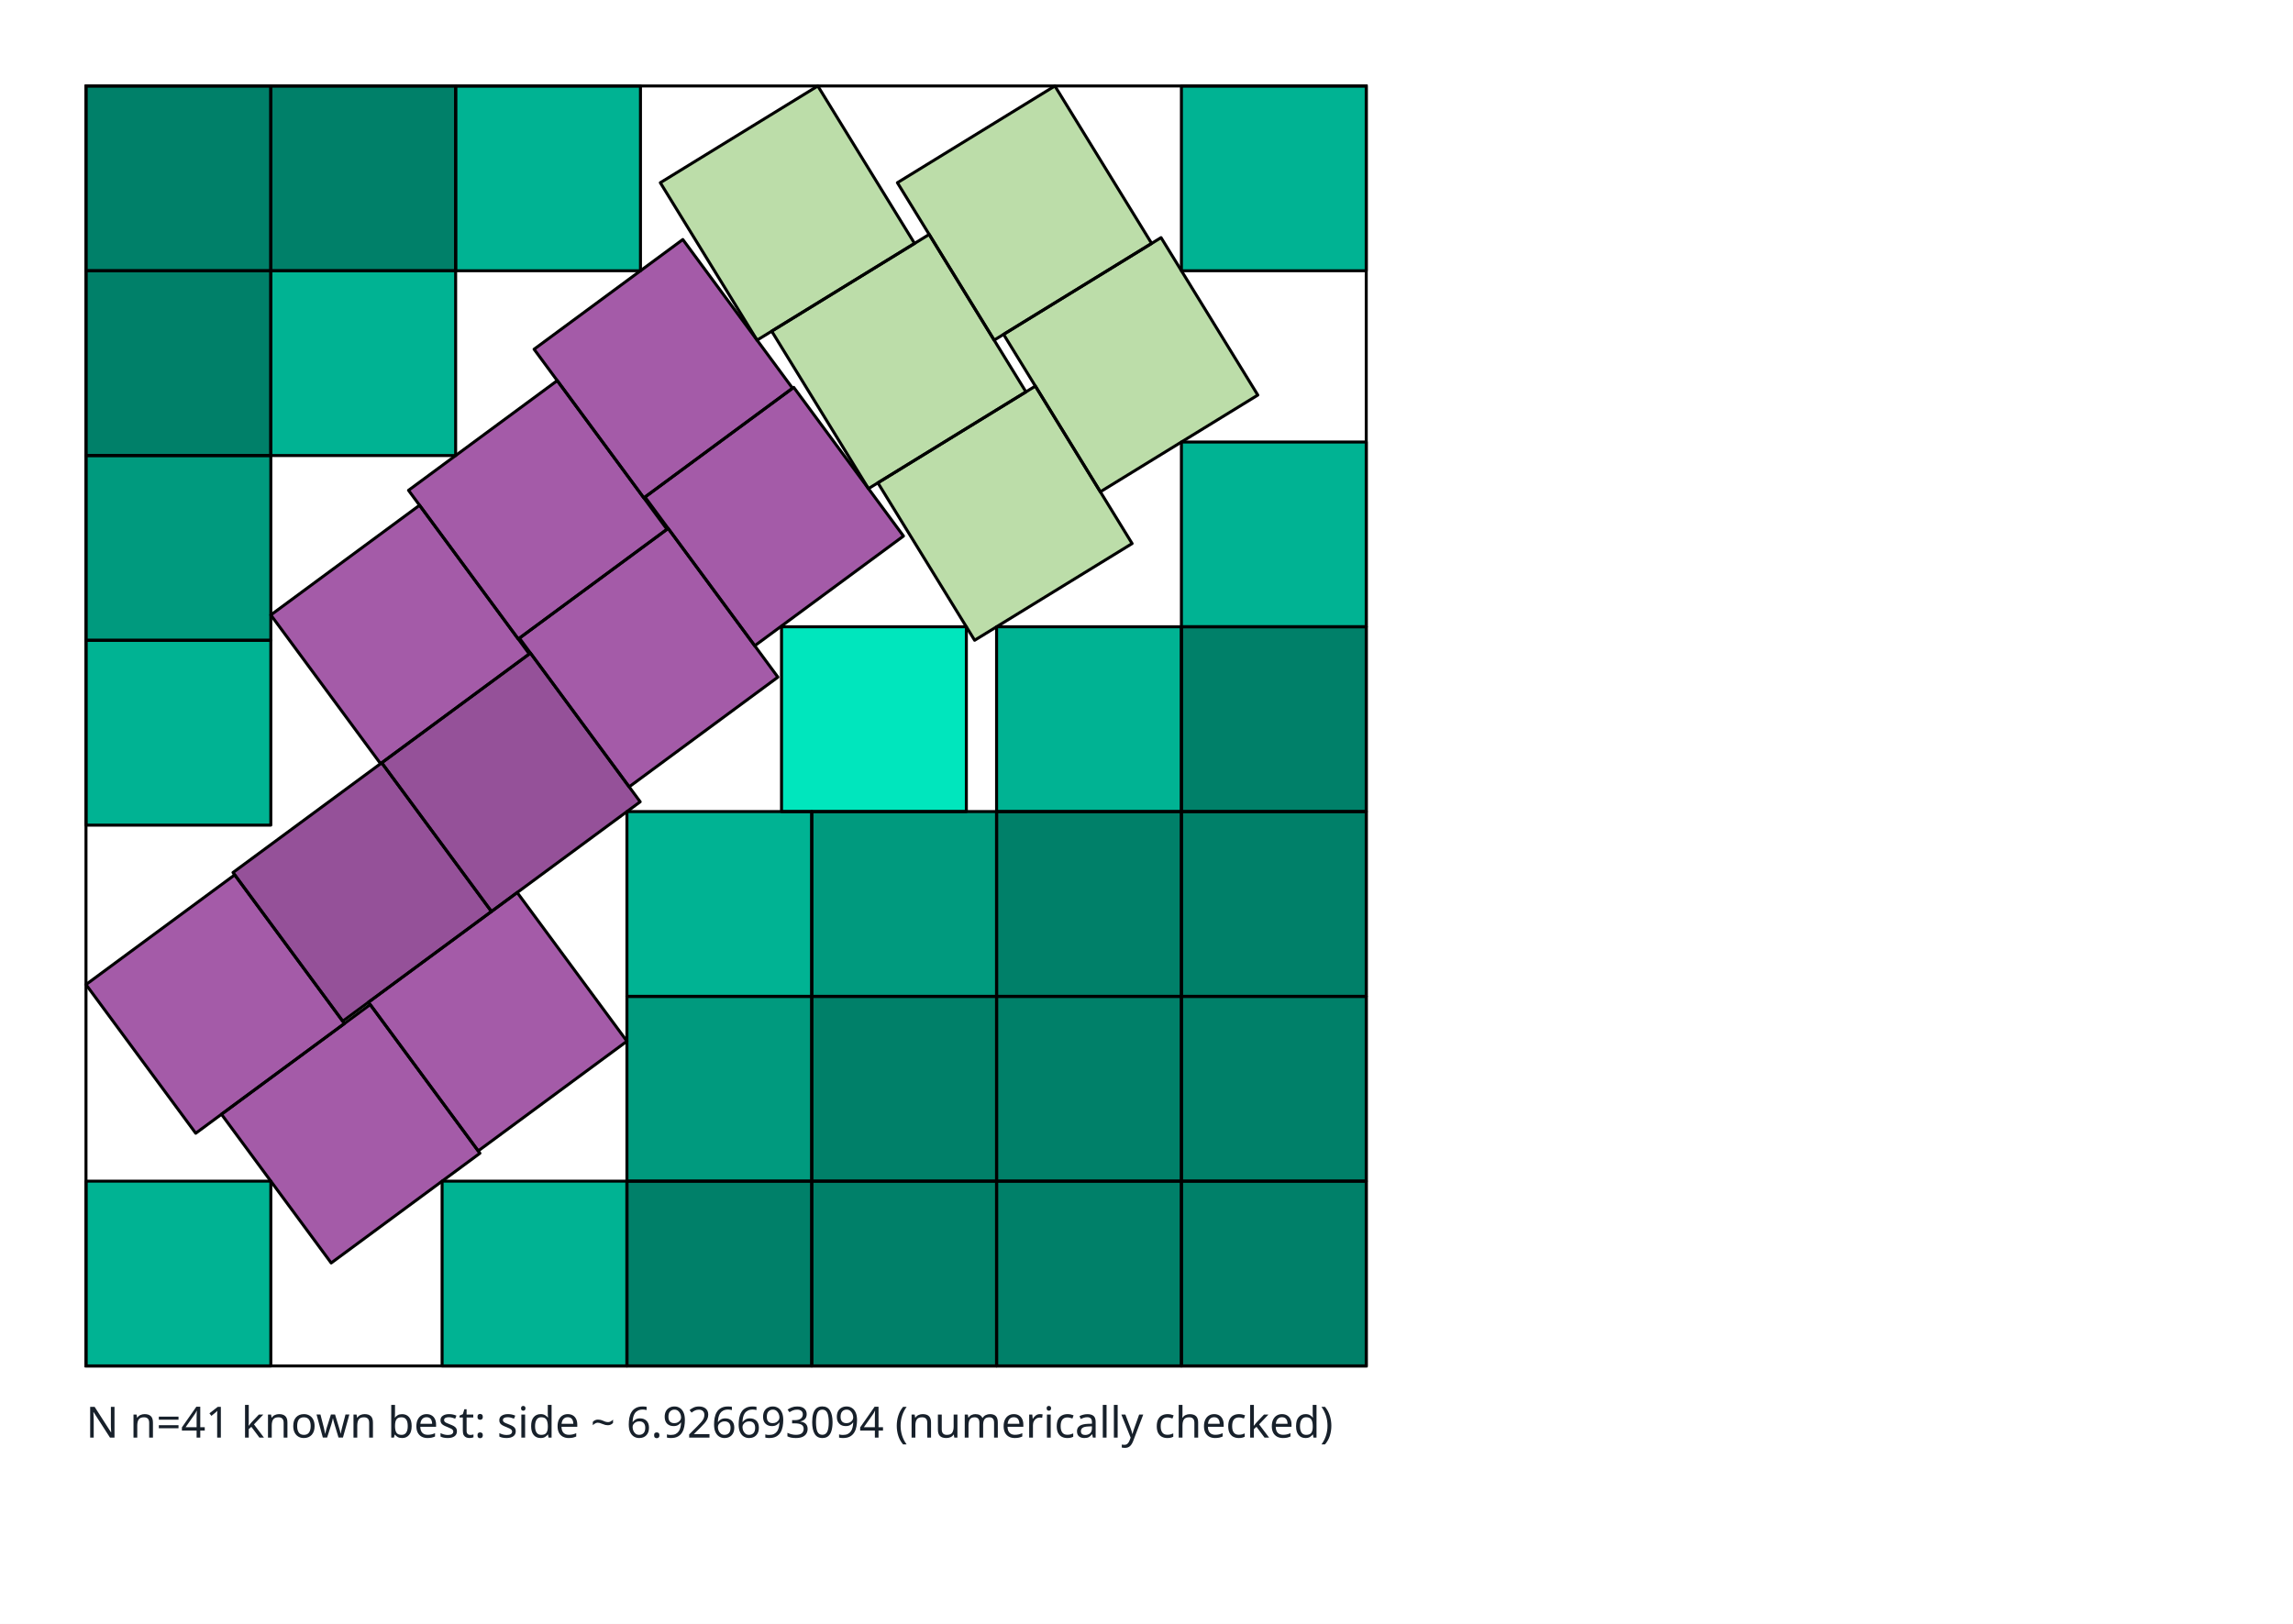
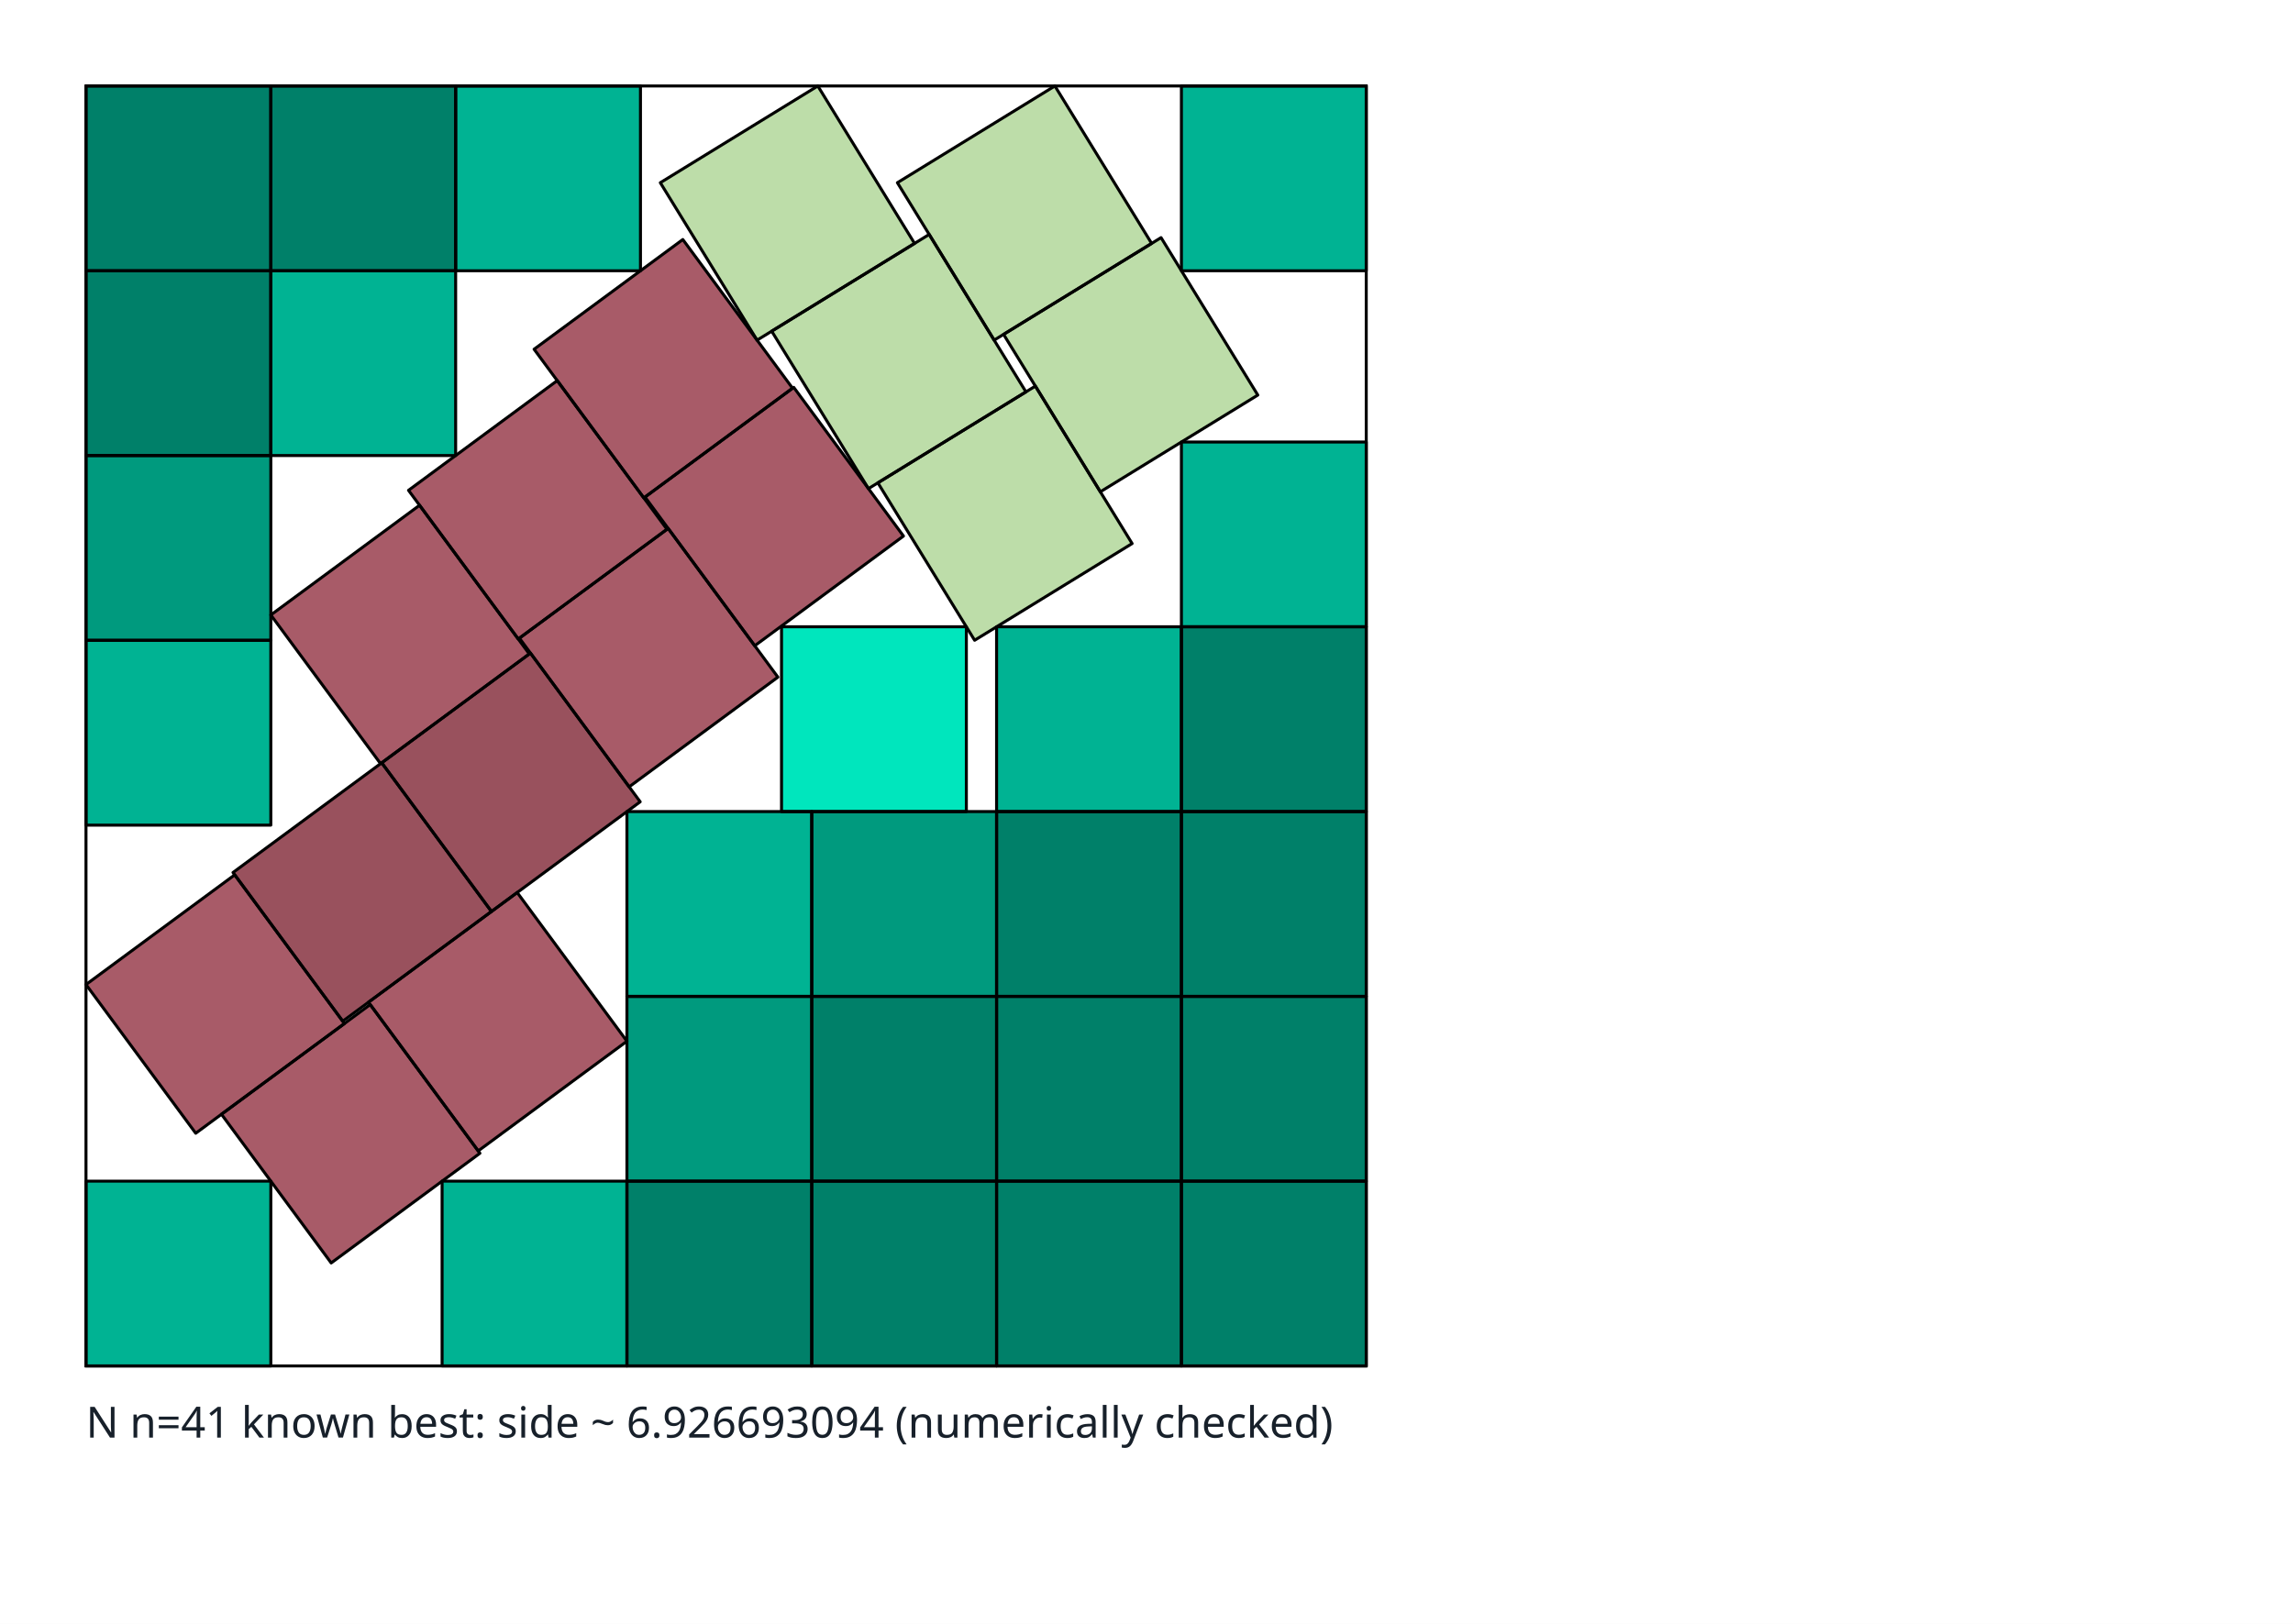
<svg xmlns="http://www.w3.org/2000/svg" width="960" height="680" viewBox="0 0 960 680" role="img" aria-labelledby="figure-title figure-description" data-static-fallback="final">
  <rect width="960" height="680" fill="#ffffff" />
  <g id="panel-0" data-panel="n=41 known best">
    <g id="panel-0-fills" data-layer="fills">
      <polygon data-feature="square-fill" data-square="square-001" data-hue-index="0" data-shade-index="0" data-orientation-radians="0.0" points="36,113.382 113.382,113.382 113.382,36 36,36" fill="#008069" fill-opacity="1.0" stroke="none" data-angle-class="0" data-angle-class-residual-radians="0E-59" data-contact-sides="4" data-full-side-contacts="square-004 square-002 wall-top wall-left" data-maximum-contact-residual="0" />
      <polygon data-feature="square-fill" data-square="square-002" data-hue-index="0" data-shade-index="0" data-orientation-radians="0.0" points="113.382,113.382 190.764,113.382 190.764,36 113.382,36" fill="#008069" fill-opacity="1.0" stroke="none" data-angle-class="0" data-angle-class-residual-radians="0E-59" data-contact-sides="4" data-full-side-contacts="square-005 square-003 wall-top square-001" data-maximum-contact-residual="0.0" />
      <polygon data-feature="square-fill" data-square="square-003" data-hue-index="0" data-shade-index="2" data-orientation-radians="0.0" points="190.764,113.382 268.145,113.382 268.145,36 190.764,36" fill="#00b393" fill-opacity="1.0" stroke="none" data-angle-class="0" data-angle-class-residual-radians="0E-59" data-contact-sides="2" data-full-side-contacts="wall-top square-002" data-maximum-contact-residual="0E-49" />
      <polygon data-feature="square-fill" data-square="square-004" data-hue-index="0" data-shade-index="0" data-orientation-radians="0.0" points="36,190.764 113.382,190.764 113.382,113.382 36,113.382" fill="#008069" fill-opacity="1.0" stroke="none" data-angle-class="0" data-angle-class-residual-radians="0E-59" data-contact-sides="4" data-full-side-contacts="square-006 square-005 square-001 wall-left" data-maximum-contact-residual="0" />
      <polygon data-feature="square-fill" data-square="square-005" data-hue-index="0" data-shade-index="2" data-orientation-radians="0.0" points="113.382,190.764 190.764,190.764 190.764,113.382 113.382,113.382" fill="#00b393" fill-opacity="1.0" stroke="none" data-angle-class="0" data-angle-class-residual-radians="0E-59" data-contact-sides="2" data-full-side-contacts="square-002 square-004" data-maximum-contact-residual="0.0" />
      <polygon data-feature="square-fill" data-square="square-006" data-hue-index="0" data-shade-index="1" data-orientation-radians="0.0" points="36,268.145 113.382,268.145 113.382,190.764 36,190.764" fill="#009a7e" fill-opacity="1.0" stroke="none" data-angle-class="0" data-angle-class-residual-radians="0E-59" data-contact-sides="3" data-full-side-contacts="square-007 square-004 wall-left" data-maximum-contact-residual="0" />
      <polygon data-feature="square-fill" data-square="square-007" data-hue-index="0" data-shade-index="2" data-orientation-radians="0.0" points="36,345.527 113.382,345.527 113.382,268.145 36,268.145" fill="#00b393" fill-opacity="1.0" stroke="none" data-angle-class="0" data-angle-class-residual-radians="0E-59" data-contact-sides="2" data-full-side-contacts="square-006 wall-left" data-maximum-contact-residual="0" />
      <polygon data-feature="square-fill" data-square="square-008" data-hue-index="0" data-shade-index="2" data-orientation-radians="0.0" points="494.618,113.382 572,113.382 572,36 494.618,36" fill="#00b393" fill-opacity="1.0" stroke="none" data-angle-class="0" data-angle-class-residual-radians="0E-59" data-contact-sides="2" data-full-side-contacts="wall-right wall-top" data-maximum-contact-residual="0E-49" />
      <polygon data-feature="square-fill" data-square="square-009" data-hue-index="0" data-shade-index="2" data-orientation-radians="0.0" points="36,572 113.382,572 113.382,494.618 36,494.618" fill="#00b393" fill-opacity="1.0" stroke="none" data-angle-class="0" data-angle-class-residual-radians="0E-59" data-contact-sides="2" data-full-side-contacts="wall-bottom wall-left" data-maximum-contact-residual="0" />
      <polygon data-feature="square-fill" data-square="square-010" data-hue-index="0" data-shade-index="4" data-orientation-radians="0.0" points="327.196,339.855 404.578,339.855 404.578,262.473 327.196,262.473" fill="#00e6bd" fill-opacity="1.0" stroke="none" data-angle-class="0" data-angle-class-residual-radians="0E-59" data-contact-sides="0" data-full-side-contacts="" />
      <polygon data-feature="square-fill" data-square="square-011" data-hue-index="0" data-shade-index="0" data-orientation-radians="0.0" points="494.618,572 572,572 572,494.618 494.618,494.618" fill="#008069" fill-opacity="1.0" stroke="none" data-angle-class="0" data-angle-class-residual-radians="0E-59" data-contact-sides="4" data-full-side-contacts="wall-bottom wall-right square-016 square-012" data-maximum-contact-residual="0" />
      <polygon data-feature="square-fill" data-square="square-012" data-hue-index="0" data-shade-index="0" data-orientation-radians="0.0" points="417.236,572 494.618,572 494.618,494.618 417.236,494.618" fill="#008069" fill-opacity="1.0" stroke="none" data-angle-class="0" data-angle-class-residual-radians="0E-59" data-contact-sides="4" data-full-side-contacts="wall-bottom square-011 square-017 square-013" data-maximum-contact-residual="0" />
      <polygon data-feature="square-fill" data-square="square-013" data-hue-index="0" data-shade-index="0" data-orientation-radians="0.0" points="339.855,572 417.236,572 417.236,494.618 339.855,494.618" fill="#008069" fill-opacity="1.0" stroke="none" data-angle-class="0" data-angle-class-residual-radians="0E-59" data-contact-sides="4" data-full-side-contacts="wall-bottom square-012 square-018 square-014" data-maximum-contact-residual="0" />
      <polygon data-feature="square-fill" data-square="square-014" data-hue-index="0" data-shade-index="0" data-orientation-radians="0.0" points="262.473,572 339.855,572 339.855,494.618 262.473,494.618" fill="#008069" fill-opacity="1.0" stroke="none" data-angle-class="0" data-angle-class-residual-radians="0E-59" data-contact-sides="4" data-full-side-contacts="wall-bottom square-013 square-019 square-015" data-maximum-contact-residual="0" />
      <polygon data-feature="square-fill" data-square="square-015" data-hue-index="0" data-shade-index="2" data-orientation-radians="0.0" points="185.091,572 262.473,572 262.473,494.618 185.091,494.618" fill="#00b393" fill-opacity="1.0" stroke="none" data-angle-class="0" data-angle-class-residual-radians="0E-59" data-contact-sides="2" data-full-side-contacts="wall-bottom square-014" data-maximum-contact-residual="0" />
      <polygon data-feature="square-fill" data-square="square-016" data-hue-index="0" data-shade-index="0" data-orientation-radians="0.0" points="494.618,494.618 572,494.618 572,417.236 494.618,417.236" fill="#008069" fill-opacity="1.0" stroke="none" data-angle-class="0" data-angle-class-residual-radians="0E-59" data-contact-sides="4" data-full-side-contacts="square-011 wall-right square-020 square-017" data-maximum-contact-residual="0E-49" />
      <polygon data-feature="square-fill" data-square="square-017" data-hue-index="0" data-shade-index="0" data-orientation-radians="0.0" points="417.236,494.618 494.618,494.618 494.618,417.236 417.236,417.236" fill="#008069" fill-opacity="1.0" stroke="none" data-angle-class="0" data-angle-class-residual-radians="0E-59" data-contact-sides="4" data-full-side-contacts="square-012 square-016 square-021 square-018" data-maximum-contact-residual="0E-49" />
      <polygon data-feature="square-fill" data-square="square-018" data-hue-index="0" data-shade-index="0" data-orientation-radians="0.0" points="339.855,494.618 417.236,494.618 417.236,417.236 339.855,417.236" fill="#008069" fill-opacity="1.0" stroke="none" data-angle-class="0" data-angle-class-residual-radians="0E-59" data-contact-sides="4" data-full-side-contacts="square-013 square-017 square-022 square-019" data-maximum-contact-residual="0E-49" />
      <polygon data-feature="square-fill" data-square="square-019" data-hue-index="0" data-shade-index="1" data-orientation-radians="0.0" points="262.473,494.618 339.855,494.618 339.855,417.236 262.473,417.236" fill="#009a7e" fill-opacity="1.0" stroke="none" data-angle-class="0" data-angle-class-residual-radians="0E-59" data-contact-sides="3" data-full-side-contacts="square-014 square-018 square-023" data-maximum-contact-residual="0E-49" />
      <polygon data-feature="square-fill" data-square="square-020" data-hue-index="0" data-shade-index="0" data-orientation-radians="0.0" points="494.618,417.236 572,417.236 572,339.855 494.618,339.855" fill="#008069" fill-opacity="1.0" stroke="none" data-angle-class="0" data-angle-class-residual-radians="0E-59" data-contact-sides="4" data-full-side-contacts="square-016 wall-right square-024 square-021" data-maximum-contact-residual="0E-49" />
      <polygon data-feature="square-fill" data-square="square-021" data-hue-index="0" data-shade-index="0" data-orientation-radians="0.0" points="417.236,417.236 494.618,417.236 494.618,339.855 417.236,339.855" fill="#008069" fill-opacity="1.0" stroke="none" data-angle-class="0" data-angle-class-residual-radians="0E-59" data-contact-sides="4" data-full-side-contacts="square-017 square-020 square-025 square-022" data-maximum-contact-residual="0E-49" />
      <polygon data-feature="square-fill" data-square="square-022" data-hue-index="0" data-shade-index="1" data-orientation-radians="0.0" points="339.855,417.236 417.236,417.236 417.236,339.855 339.855,339.855" fill="#009a7e" fill-opacity="1.0" stroke="none" data-angle-class="0" data-angle-class-residual-radians="0E-59" data-contact-sides="3" data-full-side-contacts="square-018 square-021 square-023" data-maximum-contact-residual="0E-49" />
      <polygon data-feature="square-fill" data-square="square-023" data-hue-index="0" data-shade-index="2" data-orientation-radians="0.0" points="262.473,417.236 339.855,417.236 339.855,339.855 262.473,339.855" fill="#00b393" fill-opacity="1.0" stroke="none" data-angle-class="0" data-angle-class-residual-radians="0E-59" data-contact-sides="2" data-full-side-contacts="square-019 square-022" data-maximum-contact-residual="0E-49" />
      <polygon data-feature="square-fill" data-square="square-024" data-hue-index="0" data-shade-index="0" data-orientation-radians="0.0" points="494.618,339.855 572,339.855 572,262.473 494.618,262.473" fill="#008069" fill-opacity="1.0" stroke="none" data-angle-class="0" data-angle-class-residual-radians="0E-59" data-contact-sides="4" data-full-side-contacts="square-020 wall-right square-026 square-025" data-maximum-contact-residual="0E-49" />
      <polygon data-feature="square-fill" data-square="square-025" data-hue-index="0" data-shade-index="2" data-orientation-radians="0.0" points="417.236,339.855 494.618,339.855 494.618,262.473 417.236,262.473" fill="#00b393" fill-opacity="1.0" stroke="none" data-angle-class="0" data-angle-class-residual-radians="0E-59" data-contact-sides="2" data-full-side-contacts="square-021 square-024" data-maximum-contact-residual="0E-49" />
      <polygon data-feature="square-fill" data-square="square-026" data-hue-index="0" data-shade-index="2" data-orientation-radians="0.0" points="494.618,262.473 572,262.473 572,185.091 494.618,185.091" fill="#00b393" fill-opacity="1.0" stroke="none" data-angle-class="0" data-angle-class-residual-radians="0E-59" data-contact-sides="2" data-full-side-contacts="square-024 wall-right" data-maximum-contact-residual="0E-49" />
-       <polygon data-feature="square-fill" data-square="square-027" data-hue-index="1" data-shade-index="4" data-orientation-radians="0.6356315082177225550628006758706677181290711981203784077" points="138.657,528.876 200.926,482.936 154.985,420.667 92.716,466.607" fill="#a45ba8" fill-opacity="1.0" stroke="none" data-angle-class="1" data-angle-class-residual-radians="0E-59" data-contact-sides="0" data-full-side-contacts="" />
-       <polygon data-feature="square-fill" data-square="square-028" data-hue-index="1" data-shade-index="4" data-orientation-radians="0.6356315082177225550628006758706677181290711981203784077" points="200.204,481.958 262.473,436.017 216.532,373.748 154.263,419.689" fill="#a45ba8" fill-opacity="1.0" stroke="none" data-angle-class="1" data-angle-class-residual-radians="0E-59" data-contact-sides="0" data-full-side-contacts="" />
-       <polygon data-feature="square-fill" data-square="square-029" data-hue-index="1" data-shade-index="4" data-orientation-radians="0.6356315082177225550628006758706677181290711981203784077" points="81.94,474.557 144.209,428.617 98.269,366.348 36,412.289" fill="#a45ba8" fill-opacity="1.0" stroke="none" data-angle-class="1" data-angle-class-residual-radians="0E-59" data-contact-sides="0" data-full-side-contacts="" />
-       <polygon data-feature="square-fill" data-square="square-030" data-hue-index="1" data-shade-index="3" data-orientation-radians="0.6356315082177225550628006758706677181290711981203784077" points="143.488,427.639 205.757,381.698 159.816,319.429 97.547,365.37" fill="#955199" fill-opacity="1.0" stroke="none" data-angle-class="1" data-angle-class-residual-radians="0E-59" data-contact-sides="1" data-full-side-contacts="square-031" data-maximum-contact-residual="0E-69" />
-       <polygon data-feature="square-fill" data-square="square-031" data-hue-index="1" data-shade-index="3" data-orientation-radians="0.6356315082177225550628006758706677181290711981203784077" points="205.757,381.698 268.026,335.758 222.085,273.489 159.816,319.429" fill="#955199" fill-opacity="1.0" stroke="none" data-angle-class="1" data-angle-class-residual-radians="0E-59" data-contact-sides="1" data-full-side-contacts="square-030" data-maximum-contact-residual="0E-69" />
-       <polygon data-feature="square-fill" data-square="square-032" data-hue-index="1" data-shade-index="4" data-orientation-radians="0.6356315082177225550628006758706677181290711981203784077" points="159.322,319.794 221.591,273.853 175.651,211.584 113.382,257.525" fill="#a45ba8" fill-opacity="1.0" stroke="none" data-angle-class="1" data-angle-class-residual-radians="0E-59" data-contact-sides="0" data-full-side-contacts="" />
-       <polygon data-feature="square-fill" data-square="square-033" data-hue-index="1" data-shade-index="4" data-orientation-radians="0.6356315082177225550628006758706677181290711981203784077" points="263.405,329.496 325.674,283.555 279.734,221.286 217.465,267.227" fill="#a45ba8" fill-opacity="1.0" stroke="none" data-angle-class="1" data-angle-class-residual-radians="0E-59" data-contact-sides="0" data-full-side-contacts="" />
-       <polygon data-feature="square-fill" data-square="square-034" data-hue-index="1" data-shade-index="4" data-orientation-radians="0.6356315082177225550628006758706677181290711981203784077" points="216.971,267.591 279.24,221.651 233.299,159.382 171.031,205.322" fill="#a45ba8" fill-opacity="1.0" stroke="none" data-angle-class="1" data-angle-class-residual-radians="0E-59" data-contact-sides="0" data-full-side-contacts="" />
-       <polygon data-feature="square-fill" data-square="square-035" data-hue-index="1" data-shade-index="4" data-orientation-radians="0.6356315082177225550628006758706677181290711981203784077" points="315.98,270.416 378.249,224.475 332.309,162.206 270.04,208.147" fill="#a45ba8" fill-opacity="1.0" stroke="none" data-angle-class="1" data-angle-class-residual-radians="0E-59" data-contact-sides="0" data-full-side-contacts="" />
-       <polygon data-feature="square-fill" data-square="square-036" data-hue-index="1" data-shade-index="4" data-orientation-radians="0.6356315082177225550628006758706677181290711981203784077" points="269.546,208.511 331.815,162.571 285.874,100.302 223.605,146.242" fill="#a45ba8" fill-opacity="1.0" stroke="none" data-angle-class="1" data-angle-class-residual-radians="0E-59" data-contact-sides="0" data-full-side-contacts="" />
-       <polygon data-feature="square-fill" data-square="square-037" data-hue-index="2" data-shade-index="4" data-orientation-radians="0.5509267746069161872102005572315746622968141292783165757" points="460.67,205.948 526.602,165.441 486.095,99.508 420.162,140.016" fill="#bcdda9" fill-opacity="1.0" stroke="none" data-angle-class="2" data-angle-class-residual-radians="0E-59" data-contact-sides="0" data-full-side-contacts="" />
-       <polygon data-feature="square-fill" data-square="square-038" data-hue-index="2" data-shade-index="4" data-orientation-radians="0.5509267746069161872102005572315746622968141292783165757" points="416.217,142.44 482.149,101.932 441.641,36 375.709,76.508" fill="#bcdda9" fill-opacity="1.0" stroke="none" data-angle-class="2" data-angle-class-residual-radians="0E-59" data-contact-sides="0" data-full-side-contacts="" />
-       <polygon data-feature="square-fill" data-square="square-039" data-hue-index="2" data-shade-index="4" data-orientation-radians="0.5509267746069161872102005572315746622968141292783165757" points="408.047,268.119 473.979,227.611 433.471,161.679 367.539,202.186" fill="#bcdda9" fill-opacity="1.0" stroke="none" data-angle-class="2" data-angle-class-residual-radians="0E-59" data-contact-sides="0" data-full-side-contacts="" />
-       <polygon data-feature="square-fill" data-square="square-040" data-hue-index="2" data-shade-index="4" data-orientation-radians="0.5509267746069161872102005572315746622968141292783165757" points="363.594,204.61 429.526,164.103 389.018,98.171 323.086,138.678" fill="#bcdda9" fill-opacity="1.0" stroke="none" data-angle-class="2" data-angle-class-residual-radians="0E-59" data-contact-sides="0" data-full-side-contacts="" />
-       <polygon data-feature="square-fill" data-square="square-041" data-hue-index="2" data-shade-index="4" data-orientation-radians="0.5509267746069161872102005572315746622968141292783165757" points="316.963,142.44 382.895,101.932 342.388,36 276.455,76.508" fill="#bcdda9" fill-opacity="1.0" stroke="none" data-angle-class="2" data-angle-class-residual-radians="0E-59" data-contact-sides="0" data-full-side-contacts="" />
+       <polygon data-feature="square-fill" data-square="square-027" data-hue-index="1" data-shade-index="4" data-orientation-radians="0.6356315082177225550628006758706677181290711981203784077" points="138.657,528.876 200.926,482.936 154.985,420.667 92.716,466.607" fill="#a85b68" fill-opacity="1.0" stroke="none" data-angle-class="1" data-angle-class-residual-radians="0E-59" data-contact-sides="0" data-full-side-contacts="" />
+       <polygon data-feature="square-fill" data-square="square-028" data-hue-index="1" data-shade-index="4" data-orientation-radians="0.6356315082177225550628006758706677181290711981203784077" points="200.204,481.958 262.473,436.017 216.532,373.748 154.263,419.689" fill="#a85b68" fill-opacity="1.0" stroke="none" data-angle-class="1" data-angle-class-residual-radians="0E-59" data-contact-sides="0" data-full-side-contacts="" />
+       <polygon data-feature="square-fill" data-square="square-029" data-hue-index="1" data-shade-index="4" data-orientation-radians="0.6356315082177225550628006758706677181290711981203784077" points="81.94,474.557 144.209,428.617 98.269,366.348 36,412.289" fill="#a85b68" fill-opacity="1.0" stroke="none" data-angle-class="1" data-angle-class-residual-radians="0E-59" data-contact-sides="0" data-full-side-contacts="" />
+       <polygon data-feature="square-fill" data-square="square-030" data-hue-index="1" data-shade-index="3" data-orientation-radians="0.6356315082177225550628006758706677181290711981203784077" points="143.488,427.639 205.757,381.698 159.816,319.429 97.547,365.37" fill="#99515d" fill-opacity="1.0" stroke="none" data-angle-class="1" data-angle-class-residual-radians="0E-59" data-contact-sides="1" data-full-side-contacts="square-031" data-maximum-contact-residual="0E-69" />
+       <polygon data-feature="square-fill" data-square="square-031" data-hue-index="1" data-shade-index="3" data-orientation-radians="0.6356315082177225550628006758706677181290711981203784077" points="205.757,381.698 268.026,335.758 222.085,273.489 159.816,319.429" fill="#99515d" fill-opacity="1.0" stroke="none" data-angle-class="1" data-angle-class-residual-radians="0E-59" data-contact-sides="1" data-full-side-contacts="square-030" data-maximum-contact-residual="0E-69" />
+       <polygon data-feature="square-fill" data-square="square-032" data-hue-index="1" data-shade-index="4" data-orientation-radians="0.6356315082177225550628006758706677181290711981203784077" points="159.322,319.794 221.591,273.853 175.651,211.584 113.382,257.525" fill="#a85b68" fill-opacity="1.0" stroke="none" data-angle-class="1" data-angle-class-residual-radians="0E-59" data-contact-sides="0" data-full-side-contacts="" />
+       <polygon data-feature="square-fill" data-square="square-033" data-hue-index="1" data-shade-index="4" data-orientation-radians="0.6356315082177225550628006758706677181290711981203784077" points="263.405,329.496 325.674,283.555 279.734,221.286 217.465,267.227" fill="#a85b68" fill-opacity="1.0" stroke="none" data-angle-class="1" data-angle-class-residual-radians="0E-59" data-contact-sides="0" data-full-side-contacts="" />
+       <polygon data-feature="square-fill" data-square="square-034" data-hue-index="1" data-shade-index="4" data-orientation-radians="0.6356315082177225550628006758706677181290711981203784077" points="216.971,267.591 279.24,221.651 233.299,159.382 171.031,205.322" fill="#a85b68" fill-opacity="1.0" stroke="none" data-angle-class="1" data-angle-class-residual-radians="0E-59" data-contact-sides="0" data-full-side-contacts="" />
+       <polygon data-feature="square-fill" data-square="square-035" data-hue-index="1" data-shade-index="4" data-orientation-radians="0.6356315082177225550628006758706677181290711981203784077" points="315.98,270.416 378.249,224.475 332.309,162.206 270.04,208.147" fill="#a85b68" fill-opacity="1.0" stroke="none" data-angle-class="1" data-angle-class-residual-radians="0E-59" data-contact-sides="0" data-full-side-contacts="" />
+       <polygon data-feature="square-fill" data-square="square-036" data-hue-index="1" data-shade-index="4" data-orientation-radians="0.6356315082177225550628006758706677181290711981203784077" points="269.546,208.511 331.815,162.571 285.874,100.302 223.605,146.242" fill="#a85b68" fill-opacity="1.0" stroke="none" data-angle-class="1" data-angle-class-residual-radians="0E-59" data-contact-sides="0" data-full-side-contacts="" />
+       <polygon data-feature="square-fill" data-square="square-037" data-hue-index="2" data-shade-index="4" data-orientation-radians="0.5509267746069161872102005572315746622968141292783165757" points="460.67,205.948 526.602,165.441 486.095,99.508 420.162,140.016" fill="#bddda9" fill-opacity="1.0" stroke="none" data-angle-class="2" data-angle-class-residual-radians="0E-59" data-contact-sides="0" data-full-side-contacts="" />
+       <polygon data-feature="square-fill" data-square="square-038" data-hue-index="2" data-shade-index="4" data-orientation-radians="0.5509267746069161872102005572315746622968141292783165757" points="416.217,142.44 482.149,101.932 441.641,36 375.709,76.508" fill="#bddda9" fill-opacity="1.0" stroke="none" data-angle-class="2" data-angle-class-residual-radians="0E-59" data-contact-sides="0" data-full-side-contacts="" />
+       <polygon data-feature="square-fill" data-square="square-039" data-hue-index="2" data-shade-index="4" data-orientation-radians="0.5509267746069161872102005572315746622968141292783165757" points="408.047,268.119 473.979,227.611 433.471,161.679 367.539,202.186" fill="#bddda9" fill-opacity="1.0" stroke="none" data-angle-class="2" data-angle-class-residual-radians="0E-59" data-contact-sides="0" data-full-side-contacts="" />
+       <polygon data-feature="square-fill" data-square="square-040" data-hue-index="2" data-shade-index="4" data-orientation-radians="0.5509267746069161872102005572315746622968141292783165757" points="363.594,204.61 429.526,164.103 389.018,98.171 323.086,138.678" fill="#bddda9" fill-opacity="1.0" stroke="none" data-angle-class="2" data-angle-class-residual-radians="0E-59" data-contact-sides="0" data-full-side-contacts="" />
+       <polygon data-feature="square-fill" data-square="square-041" data-hue-index="2" data-shade-index="4" data-orientation-radians="0.5509267746069161872102005572315746622968141292783165757" points="316.963,142.44 382.895,101.932 342.388,36 276.455,76.508" fill="#bddda9" fill-opacity="1.0" stroke="none" data-angle-class="2" data-angle-class-residual-radians="0E-59" data-contact-sides="0" data-full-side-contacts="" />
    </g>
    <g id="panel-0-outlines" data-layer="outlines">
      <polygon data-feature="square-outline" data-square="square-001" points="36,113.382 113.382,113.382 113.382,36 36,36" stroke-linejoin="round" fill="none" stroke="#000000" stroke-width="1.25" vector-effect="non-scaling-stroke" />
      <polygon data-feature="square-outline" data-square="square-002" points="113.382,113.382 190.764,113.382 190.764,36 113.382,36" stroke-linejoin="round" fill="none" stroke="#000000" stroke-width="1.25" vector-effect="non-scaling-stroke" />
      <polygon data-feature="square-outline" data-square="square-003" points="190.764,113.382 268.145,113.382 268.145,36 190.764,36" stroke-linejoin="round" fill="none" stroke="#000000" stroke-width="1.25" vector-effect="non-scaling-stroke" />
      <polygon data-feature="square-outline" data-square="square-004" points="36,190.764 113.382,190.764 113.382,113.382 36,113.382" stroke-linejoin="round" fill="none" stroke="#000000" stroke-width="1.25" vector-effect="non-scaling-stroke" />
      <polygon data-feature="square-outline" data-square="square-005" points="113.382,190.764 190.764,190.764 190.764,113.382 113.382,113.382" stroke-linejoin="round" fill="none" stroke="#000000" stroke-width="1.25" vector-effect="non-scaling-stroke" />
      <polygon data-feature="square-outline" data-square="square-006" points="36,268.145 113.382,268.145 113.382,190.764 36,190.764" stroke-linejoin="round" fill="none" stroke="#000000" stroke-width="1.25" vector-effect="non-scaling-stroke" />
      <polygon data-feature="square-outline" data-square="square-007" points="36,345.527 113.382,345.527 113.382,268.145 36,268.145" stroke-linejoin="round" fill="none" stroke="#000000" stroke-width="1.25" vector-effect="non-scaling-stroke" />
      <polygon data-feature="square-outline" data-square="square-008" points="494.618,113.382 572,113.382 572,36 494.618,36" stroke-linejoin="round" fill="none" stroke="#000000" stroke-width="1.25" vector-effect="non-scaling-stroke" />
      <polygon data-feature="square-outline" data-square="square-009" points="36,572 113.382,572 113.382,494.618 36,494.618" stroke-linejoin="round" fill="none" stroke="#000000" stroke-width="1.25" vector-effect="non-scaling-stroke" />
      <polygon data-feature="square-outline" data-square="square-010" points="327.196,339.855 404.578,339.855 404.578,262.473 327.196,262.473" stroke-linejoin="round" fill="none" stroke="#000000" stroke-width="1.25" vector-effect="non-scaling-stroke" />
      <polygon data-feature="square-outline" data-square="square-011" points="494.618,572 572,572 572,494.618 494.618,494.618" stroke-linejoin="round" fill="none" stroke="#000000" stroke-width="1.25" vector-effect="non-scaling-stroke" />
      <polygon data-feature="square-outline" data-square="square-012" points="417.236,572 494.618,572 494.618,494.618 417.236,494.618" stroke-linejoin="round" fill="none" stroke="#000000" stroke-width="1.25" vector-effect="non-scaling-stroke" />
      <polygon data-feature="square-outline" data-square="square-013" points="339.855,572 417.236,572 417.236,494.618 339.855,494.618" stroke-linejoin="round" fill="none" stroke="#000000" stroke-width="1.25" vector-effect="non-scaling-stroke" />
      <polygon data-feature="square-outline" data-square="square-014" points="262.473,572 339.855,572 339.855,494.618 262.473,494.618" stroke-linejoin="round" fill="none" stroke="#000000" stroke-width="1.25" vector-effect="non-scaling-stroke" />
      <polygon data-feature="square-outline" data-square="square-015" points="185.091,572 262.473,572 262.473,494.618 185.091,494.618" stroke-linejoin="round" fill="none" stroke="#000000" stroke-width="1.25" vector-effect="non-scaling-stroke" />
      <polygon data-feature="square-outline" data-square="square-016" points="494.618,494.618 572,494.618 572,417.236 494.618,417.236" stroke-linejoin="round" fill="none" stroke="#000000" stroke-width="1.25" vector-effect="non-scaling-stroke" />
      <polygon data-feature="square-outline" data-square="square-017" points="417.236,494.618 494.618,494.618 494.618,417.236 417.236,417.236" stroke-linejoin="round" fill="none" stroke="#000000" stroke-width="1.25" vector-effect="non-scaling-stroke" />
      <polygon data-feature="square-outline" data-square="square-018" points="339.855,494.618 417.236,494.618 417.236,417.236 339.855,417.236" stroke-linejoin="round" fill="none" stroke="#000000" stroke-width="1.25" vector-effect="non-scaling-stroke" />
      <polygon data-feature="square-outline" data-square="square-019" points="262.473,494.618 339.855,494.618 339.855,417.236 262.473,417.236" stroke-linejoin="round" fill="none" stroke="#000000" stroke-width="1.25" vector-effect="non-scaling-stroke" />
      <polygon data-feature="square-outline" data-square="square-020" points="494.618,417.236 572,417.236 572,339.855 494.618,339.855" stroke-linejoin="round" fill="none" stroke="#000000" stroke-width="1.25" vector-effect="non-scaling-stroke" />
      <polygon data-feature="square-outline" data-square="square-021" points="417.236,417.236 494.618,417.236 494.618,339.855 417.236,339.855" stroke-linejoin="round" fill="none" stroke="#000000" stroke-width="1.25" vector-effect="non-scaling-stroke" />
      <polygon data-feature="square-outline" data-square="square-022" points="339.855,417.236 417.236,417.236 417.236,339.855 339.855,339.855" stroke-linejoin="round" fill="none" stroke="#000000" stroke-width="1.25" vector-effect="non-scaling-stroke" />
      <polygon data-feature="square-outline" data-square="square-023" points="262.473,417.236 339.855,417.236 339.855,339.855 262.473,339.855" stroke-linejoin="round" fill="none" stroke="#000000" stroke-width="1.25" vector-effect="non-scaling-stroke" />
      <polygon data-feature="square-outline" data-square="square-024" points="494.618,339.855 572,339.855 572,262.473 494.618,262.473" stroke-linejoin="round" fill="none" stroke="#000000" stroke-width="1.25" vector-effect="non-scaling-stroke" />
      <polygon data-feature="square-outline" data-square="square-025" points="417.236,339.855 494.618,339.855 494.618,262.473 417.236,262.473" stroke-linejoin="round" fill="none" stroke="#000000" stroke-width="1.25" vector-effect="non-scaling-stroke" />
      <polygon data-feature="square-outline" data-square="square-026" points="494.618,262.473 572,262.473 572,185.091 494.618,185.091" stroke-linejoin="round" fill="none" stroke="#000000" stroke-width="1.25" vector-effect="non-scaling-stroke" />
      <polygon data-feature="square-outline" data-square="square-027" points="138.657,528.876 200.926,482.936 154.985,420.667 92.716,466.607" stroke-linejoin="round" fill="none" stroke="#000000" stroke-width="1.25" vector-effect="non-scaling-stroke" />
      <polygon data-feature="square-outline" data-square="square-028" points="200.204,481.958 262.473,436.017 216.532,373.748 154.263,419.689" stroke-linejoin="round" fill="none" stroke="#000000" stroke-width="1.25" vector-effect="non-scaling-stroke" />
      <polygon data-feature="square-outline" data-square="square-029" points="81.94,474.557 144.209,428.617 98.269,366.348 36,412.289" stroke-linejoin="round" fill="none" stroke="#000000" stroke-width="1.25" vector-effect="non-scaling-stroke" />
      <polygon data-feature="square-outline" data-square="square-030" points="143.488,427.639 205.757,381.698 159.816,319.429 97.547,365.37" stroke-linejoin="round" fill="none" stroke="#000000" stroke-width="1.25" vector-effect="non-scaling-stroke" />
      <polygon data-feature="square-outline" data-square="square-031" points="205.757,381.698 268.026,335.758 222.085,273.489 159.816,319.429" stroke-linejoin="round" fill="none" stroke="#000000" stroke-width="1.25" vector-effect="non-scaling-stroke" />
      <polygon data-feature="square-outline" data-square="square-032" points="159.322,319.794 221.591,273.853 175.651,211.584 113.382,257.525" stroke-linejoin="round" fill="none" stroke="#000000" stroke-width="1.25" vector-effect="non-scaling-stroke" />
      <polygon data-feature="square-outline" data-square="square-033" points="263.405,329.496 325.674,283.555 279.734,221.286 217.465,267.227" stroke-linejoin="round" fill="none" stroke="#000000" stroke-width="1.25" vector-effect="non-scaling-stroke" />
      <polygon data-feature="square-outline" data-square="square-034" points="216.971,267.591 279.24,221.651 233.299,159.382 171.031,205.322" stroke-linejoin="round" fill="none" stroke="#000000" stroke-width="1.25" vector-effect="non-scaling-stroke" />
      <polygon data-feature="square-outline" data-square="square-035" points="315.98,270.416 378.249,224.475 332.309,162.206 270.04,208.147" stroke-linejoin="round" fill="none" stroke="#000000" stroke-width="1.25" vector-effect="non-scaling-stroke" />
      <polygon data-feature="square-outline" data-square="square-036" points="269.546,208.511 331.815,162.571 285.874,100.302 223.605,146.242" stroke-linejoin="round" fill="none" stroke="#000000" stroke-width="1.25" vector-effect="non-scaling-stroke" />
      <polygon data-feature="square-outline" data-square="square-037" points="460.67,205.948 526.602,165.441 486.095,99.508 420.162,140.016" stroke-linejoin="round" fill="none" stroke="#000000" stroke-width="1.25" vector-effect="non-scaling-stroke" />
      <polygon data-feature="square-outline" data-square="square-038" points="416.217,142.44 482.149,101.932 441.641,36 375.709,76.508" stroke-linejoin="round" fill="none" stroke="#000000" stroke-width="1.25" vector-effect="non-scaling-stroke" />
      <polygon data-feature="square-outline" data-square="square-039" points="408.047,268.119 473.979,227.611 433.471,161.679 367.539,202.186" stroke-linejoin="round" fill="none" stroke="#000000" stroke-width="1.25" vector-effect="non-scaling-stroke" />
      <polygon data-feature="square-outline" data-square="square-040" points="363.594,204.61 429.526,164.103 389.018,98.171 323.086,138.678" stroke-linejoin="round" fill="none" stroke="#000000" stroke-width="1.25" vector-effect="non-scaling-stroke" />
      <polygon data-feature="square-outline" data-square="square-041" points="316.963,142.44 382.895,101.932 342.388,36 276.455,76.508" stroke-linejoin="round" fill="none" stroke="#000000" stroke-width="1.25" vector-effect="non-scaling-stroke" />
      <rect data-feature="container-outline" x="36" y="36" width="536" height="536" fill="none" stroke="#000000" stroke-width="1.25" vector-effect="non-scaling-stroke" />
    </g>
  </g>
  <text x="36" y="602" font-size="18" font-family="system-ui, sans-serif" fill="#17202a" data-evidence="numerically-checked" stroke-dasharray="none">N n=41 known best: side ~ 6.926693094 (numerically checked)</text>
</svg>
